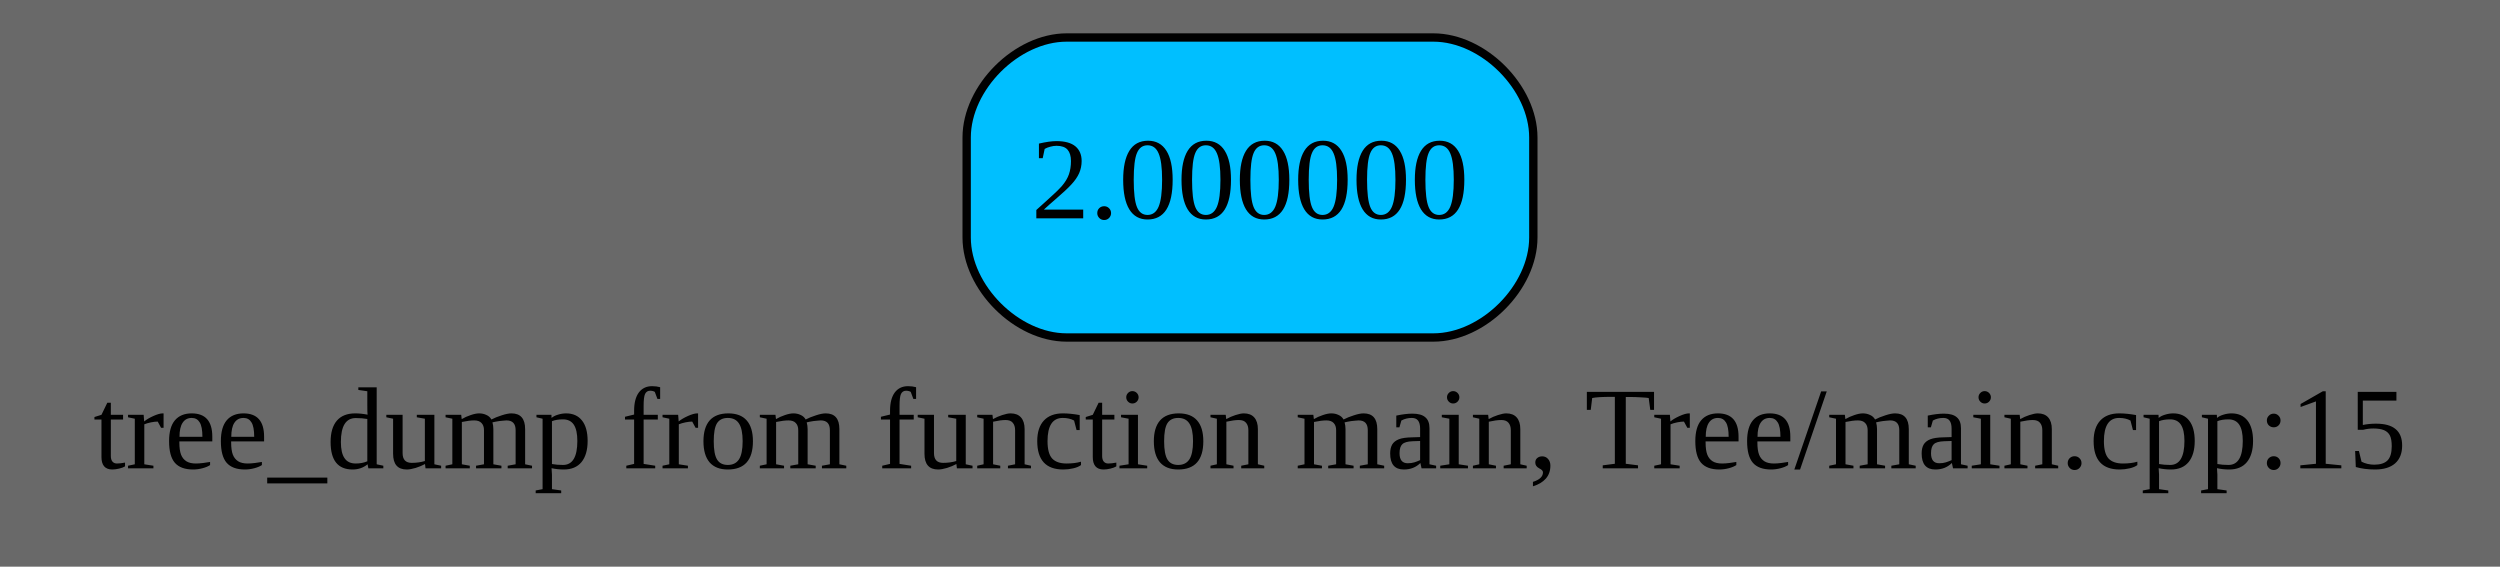
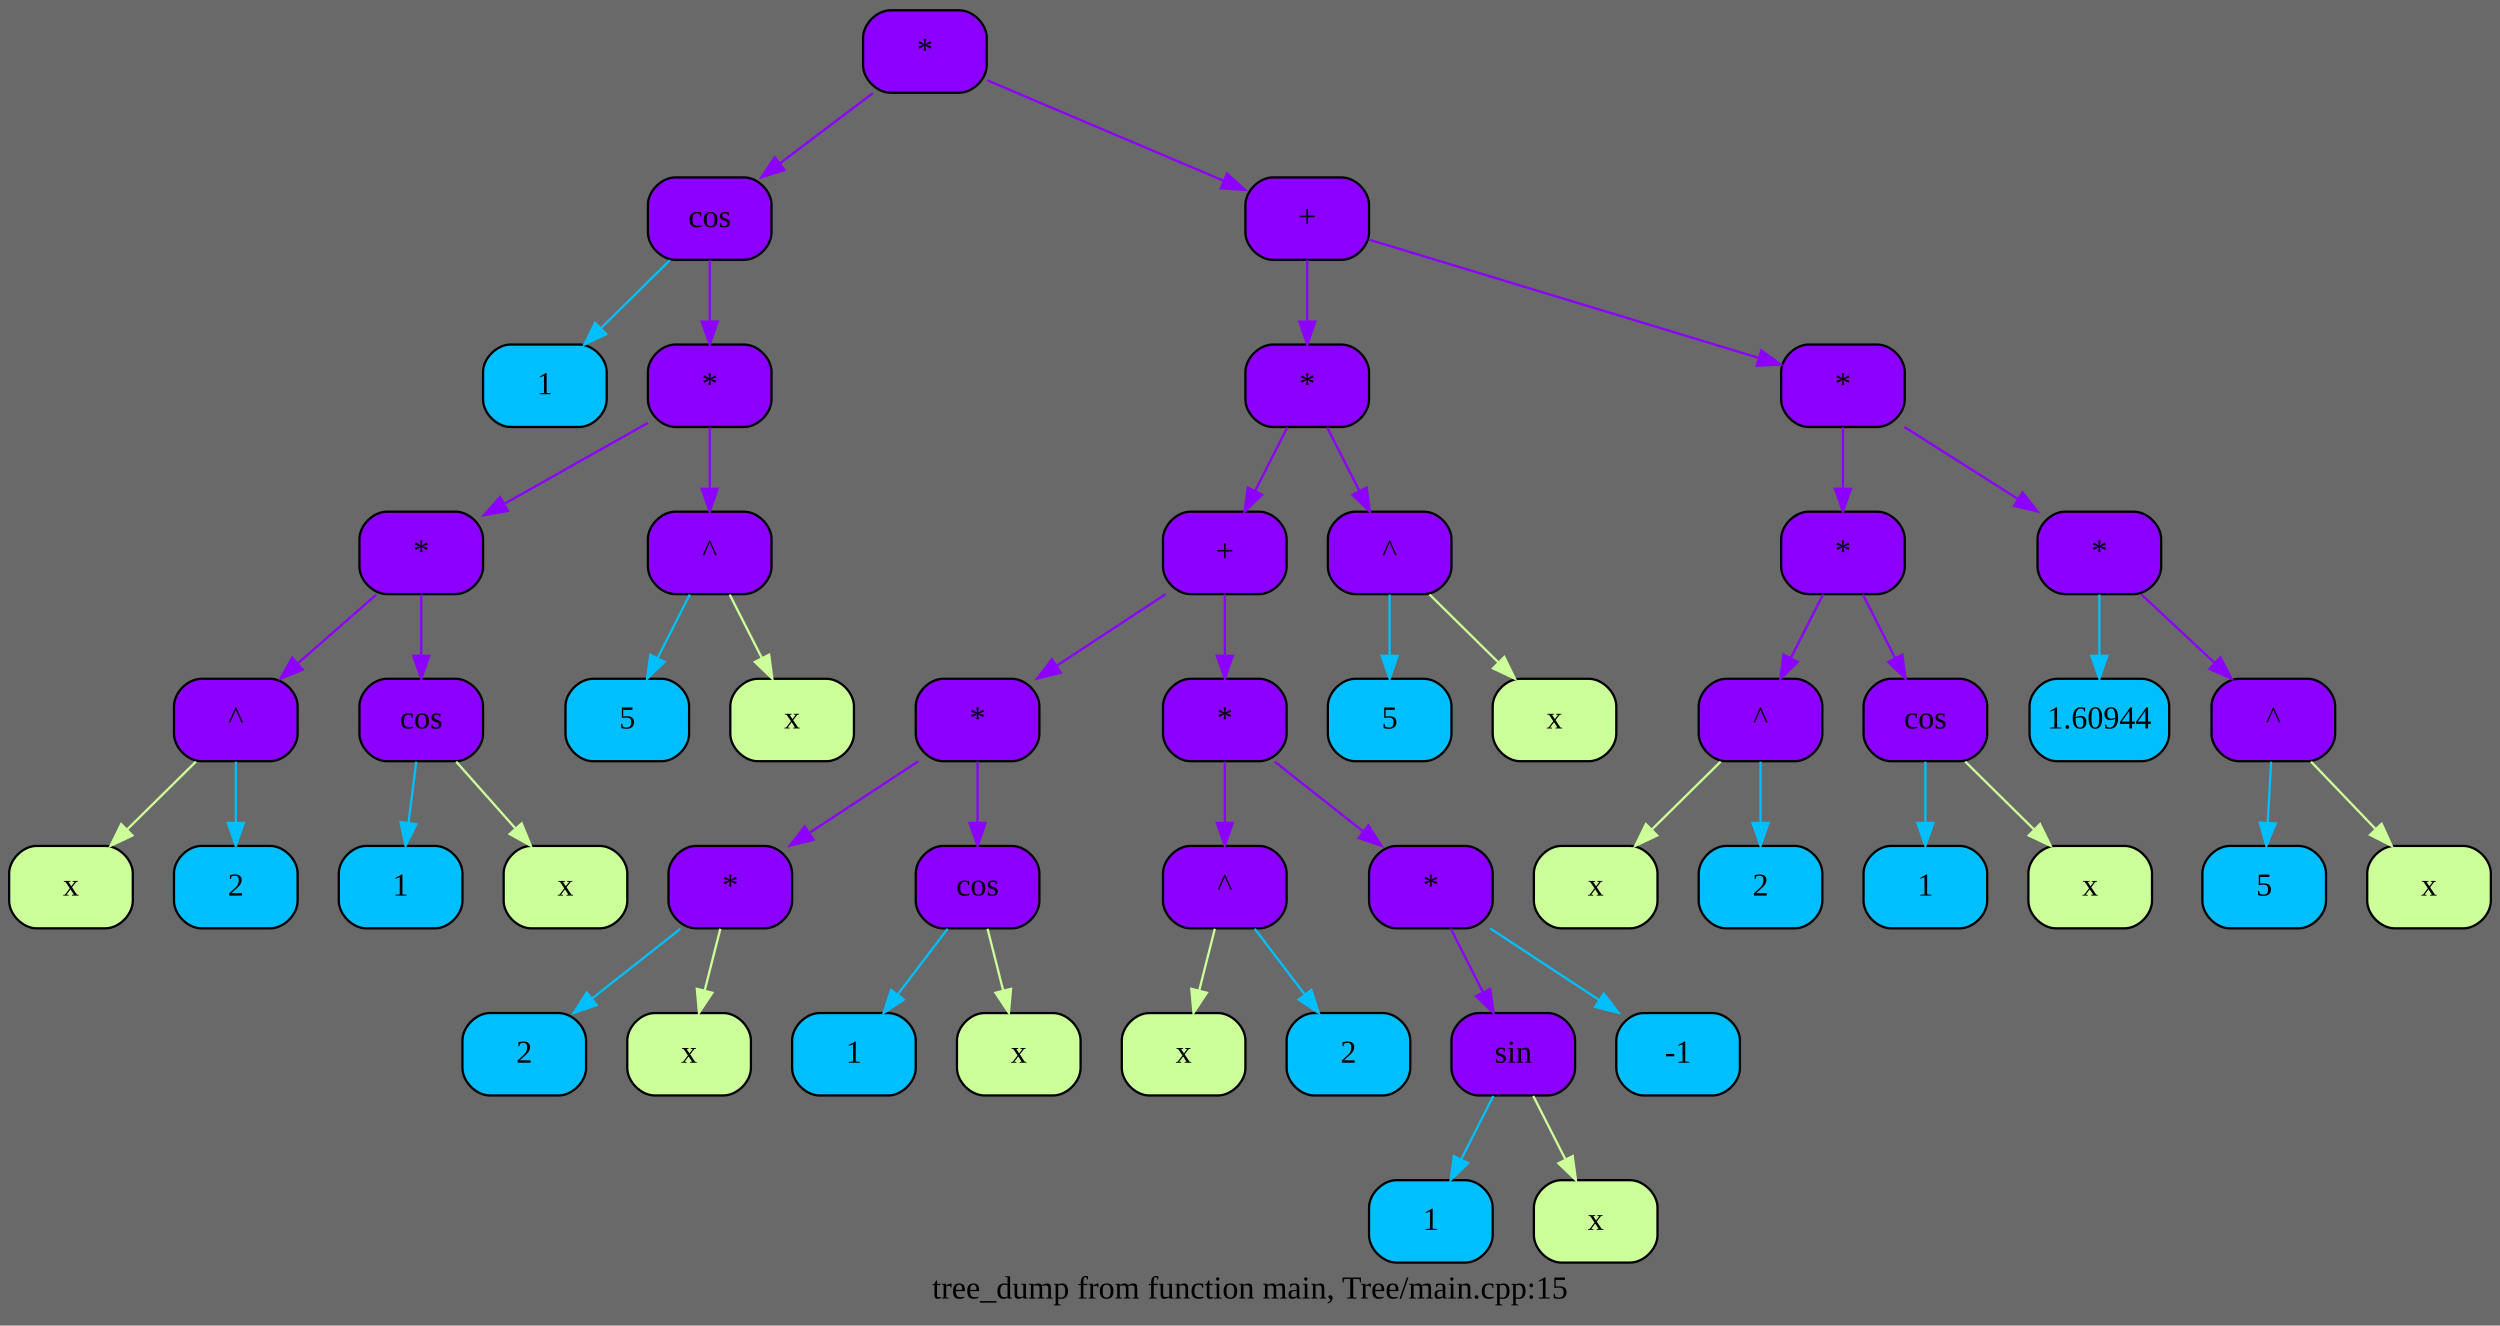
- <svg xmlns="http://www.w3.org/2000/svg" width="300pt" height="68pt" viewBox="0.00 0.00 300.00 68.00">
-   <g id="graph0" class="graph" transform="scale(1 1) rotate(0) translate(4 64)">
-     <polygon fill="#696969" stroke="none" points="-4,4 -4,-64 296,-64 296,4 -4,4" />
-     <text text-anchor="middle" x="146" y="-7.8" font-family="Times New Roman,serif" font-size="14.00">tree_dump from function main, Tree/main.cpp:15</text>
+ <svg xmlns="http://www.w3.org/2000/svg" width="1092pt" height="579pt" viewBox="0.00 0.00 1092.00 579.00">
+   <g id="graph0" class="graph" transform="scale(1 1) rotate(0) translate(4 575)">
+     <polygon fill="#696969" stroke="none" points="-4,4 -4,-575 1088,-575 1088,4 -4,4" />
+     <text text-anchor="middle" x="542" y="-7.8" font-family="Times New Roman,serif" font-size="14.00">tree_dump from function main, Tree/main.cpp:15</text>
    <g id="node1" class="node">
-       <path fill="#00bfff" stroke="black" d="M124,-23.5C124,-23.5 168,-23.5 168,-23.5 174,-23.5 180,-29.5 180,-35.5 180,-35.5 180,-47.5 180,-47.5 180,-53.5 174,-59.5 168,-59.5 168,-59.5 124,-59.5 124,-59.5 118,-59.5 112,-53.5 112,-47.5 112,-47.5 112,-35.5 112,-35.5 112,-29.5 118,-23.5 124,-23.5" />
-       <text text-anchor="middle" x="146" y="-37.8" font-family="Times New Roman,serif" font-size="14.00">2.000000</text>
+       <path fill="#8b00ff" stroke="black" d="M385,-534.5C385,-534.5 415,-534.5 415,-534.5 421,-534.5 427,-540.5 427,-546.5 427,-546.5 427,-558.5 427,-558.5 427,-564.5 421,-570.5 415,-570.5 415,-570.5 385,-570.5 385,-570.5 379,-570.5 373,-564.5 373,-558.5 373,-558.5 373,-546.5 373,-546.5 373,-540.5 379,-534.5 385,-534.5" />
+       <text text-anchor="middle" x="400" y="-548.8" font-family="Times New Roman,serif" font-size="14.00">*</text>
+     </g>
+     <g id="node2" class="node">
+       <path fill="#8b00ff" stroke="black" d="M291,-461.5C291,-461.5 321,-461.5 321,-461.5 327,-461.5 333,-467.5 333,-473.5 333,-473.5 333,-485.5 333,-485.5 333,-491.5 327,-497.5 321,-497.5 321,-497.5 291,-497.5 291,-497.5 285,-497.5 279,-491.5 279,-485.5 279,-485.5 279,-473.5 279,-473.5 279,-467.5 285,-461.5 291,-461.5" />
+       <text text-anchor="middle" x="306" y="-475.8" font-family="Times New Roman,serif" font-size="14.00">cos</text>
+     </g>
+     <g id="edge1" class="edge">
+       <path fill="none" stroke="#8b00ff" d="M377.25,-534.31C365.12,-525.16 350.03,-513.76 336.87,-503.82" />
+       <polygon fill="#8b00ff" stroke="#8b00ff" points="338.63,-500.76 328.55,-497.53 334.42,-506.35 338.63,-500.76" />
+     </g>
+     <g id="node15" class="node">
+       <path fill="#8b00ff" stroke="black" d="M552,-461.5C552,-461.5 582,-461.5 582,-461.5 588,-461.5 594,-467.5 594,-473.5 594,-473.5 594,-485.5 594,-485.5 594,-491.5 588,-497.5 582,-497.5 582,-497.5 552,-497.5 552,-497.5 546,-497.5 540,-491.5 540,-485.5 540,-485.5 540,-473.5 540,-473.5 540,-467.5 546,-461.5 552,-461.5" />
+       <text text-anchor="middle" x="567" y="-475.8" font-family="Times New Roman,serif" font-size="14.00">+</text>
+     </g>
+     <g id="edge14" class="edge">
+       <path fill="none" stroke="#8b00ff" d="M427.2,-539.93C455.35,-527.97 499.46,-509.21 530.59,-495.98" />
+       <polygon fill="#8b00ff" stroke="#8b00ff" points="531.98,-499.19 539.81,-492.06 529.24,-492.75 531.98,-499.19" />
+     </g>
+     <g id="node3" class="node">
+       <path fill="#00bfff" stroke="black" d="M219,-388.5C219,-388.5 249,-388.5 249,-388.5 255,-388.5 261,-394.5 261,-400.5 261,-400.5 261,-412.5 261,-412.5 261,-418.5 255,-424.5 249,-424.5 249,-424.5 219,-424.5 219,-424.5 213,-424.5 207,-418.5 207,-412.5 207,-412.5 207,-400.5 207,-400.5 207,-394.5 213,-388.5 219,-388.5" />
+       <text text-anchor="middle" x="234" y="-402.8" font-family="Times New Roman,serif" font-size="14.00">1</text>
+     </g>
+     <g id="edge2" class="edge">
+       <path fill="none" stroke="#00bfff" d="M288.57,-461.31C279.55,-452.42 268.39,-441.41 258.51,-431.67" />
+       <polygon fill="#00bfff" stroke="#00bfff" points="260.85,-429.06 251.27,-424.53 255.93,-434.04 260.85,-429.06" />
+     </g>
+     <g id="node4" class="node">
+       <path fill="#8b00ff" stroke="black" d="M291,-388.5C291,-388.5 321,-388.5 321,-388.5 327,-388.5 333,-394.5 333,-400.5 333,-400.5 333,-412.5 333,-412.5 333,-418.5 327,-424.5 321,-424.5 321,-424.5 291,-424.5 291,-424.5 285,-424.5 279,-418.5 279,-412.5 279,-412.5 279,-400.5 279,-400.5 279,-394.5 285,-388.5 291,-388.5" />
+       <text text-anchor="middle" x="306" y="-402.8" font-family="Times New Roman,serif" font-size="14.00">*</text>
+     </g>
+     <g id="edge3" class="edge">
+       <path fill="none" stroke="#8b00ff" d="M306,-461.31C306,-453.29 306,-443.55 306,-434.57" />
+       <polygon fill="#8b00ff" stroke="#8b00ff" points="309.5,-434.53 306,-424.53 302.5,-434.53 309.5,-434.53" />
+     </g>
+     <g id="node5" class="node">
+       <path fill="#8b00ff" stroke="black" d="M165,-315.5C165,-315.5 195,-315.5 195,-315.5 201,-315.5 207,-321.5 207,-327.5 207,-327.5 207,-339.5 207,-339.5 207,-345.5 201,-351.5 195,-351.5 195,-351.5 165,-351.5 165,-351.5 159,-351.5 153,-345.5 153,-339.5 153,-339.5 153,-327.5 153,-327.5 153,-321.5 159,-315.5 165,-315.5" />
+       <text text-anchor="middle" x="180" y="-329.8" font-family="Times New Roman,serif" font-size="14.00">*</text>
+     </g>
+     <g id="edge4" class="edge">
+       <path fill="none" stroke="#8b00ff" d="M278.97,-390.27C260.66,-379.95 236.25,-366.2 216.26,-354.93" />
+       <polygon fill="#8b00ff" stroke="#8b00ff" points="217.85,-351.81 207.42,-349.95 214.41,-357.91 217.85,-351.81" />
+     </g>
+     <g id="node12" class="node">
+       <path fill="#8b00ff" stroke="black" d="M291,-315.5C291,-315.5 321,-315.5 321,-315.5 327,-315.5 333,-321.5 333,-327.5 333,-327.5 333,-339.5 333,-339.5 333,-345.5 327,-351.5 321,-351.5 321,-351.5 291,-351.5 291,-351.5 285,-351.5 279,-345.5 279,-339.5 279,-339.5 279,-327.5 279,-327.5 279,-321.5 285,-315.5 291,-315.5" />
+       <text text-anchor="middle" x="306" y="-329.8" font-family="Times New Roman,serif" font-size="14.00">^</text>
+     </g>
+     <g id="edge11" class="edge">
+       <path fill="none" stroke="#8b00ff" d="M306,-388.31C306,-380.29 306,-370.55 306,-361.57" />
+       <polygon fill="#8b00ff" stroke="#8b00ff" points="309.5,-361.53 306,-351.53 302.5,-361.53 309.5,-361.53" />
+     </g>
+     <g id="node6" class="node">
+       <path fill="#8b00ff" stroke="black" d="M84,-242.5C84,-242.5 114,-242.5 114,-242.5 120,-242.5 126,-248.5 126,-254.5 126,-254.5 126,-266.5 126,-266.5 126,-272.5 120,-278.5 114,-278.5 114,-278.5 84,-278.5 84,-278.5 78,-278.5 72,-272.5 72,-266.5 72,-266.5 72,-254.5 72,-254.5 72,-248.5 78,-242.5 84,-242.5" />
+       <text text-anchor="middle" x="99" y="-256.8" font-family="Times New Roman,serif" font-size="14.00">^</text>
+     </g>
+     <g id="edge5" class="edge">
+       <path fill="none" stroke="#8b00ff" d="M160.39,-315.31C150.14,-306.33 137.44,-295.19 126.25,-285.39" />
+       <polygon fill="#8b00ff" stroke="#8b00ff" points="128.25,-282.49 118.43,-278.53 123.64,-287.75 128.25,-282.49" />
+     </g>
+     <g id="node9" class="node">
+       <path fill="#8b00ff" stroke="black" d="M165,-242.5C165,-242.5 195,-242.5 195,-242.5 201,-242.5 207,-248.5 207,-254.5 207,-254.5 207,-266.5 207,-266.5 207,-272.5 201,-278.5 195,-278.5 195,-278.5 165,-278.5 165,-278.5 159,-278.5 153,-272.5 153,-266.5 153,-266.5 153,-254.5 153,-254.5 153,-248.5 159,-242.5 165,-242.5" />
+       <text text-anchor="middle" x="180" y="-256.8" font-family="Times New Roman,serif" font-size="14.00">cos</text>
+     </g>
+     <g id="edge8" class="edge">
+       <path fill="none" stroke="#8b00ff" d="M180,-315.31C180,-307.29 180,-297.55 180,-288.57" />
+       <polygon fill="#8b00ff" stroke="#8b00ff" points="183.5,-288.53 180,-278.53 176.5,-288.53 183.5,-288.53" />
+     </g>
+     <g id="node7" class="node">
+       <path fill="#ccff99" stroke="black" d="M12,-169.5C12,-169.5 42,-169.5 42,-169.5 48,-169.5 54,-175.5 54,-181.5 54,-181.5 54,-193.5 54,-193.5 54,-199.5 48,-205.5 42,-205.5 42,-205.5 12,-205.5 12,-205.5 6,-205.5 0,-199.5 0,-193.5 0,-193.5 0,-181.5 0,-181.5 0,-175.5 6,-169.5 12,-169.5" />
+       <text text-anchor="middle" x="27" y="-183.8" font-family="Times New Roman,serif" font-size="14.00">x</text>
+     </g>
+     <g id="edge6" class="edge">
+       <path fill="none" stroke="#ccff99" d="M81.57,-242.31C72.55,-233.42 61.39,-222.41 51.51,-212.67" />
+       <polygon fill="#ccff99" stroke="#ccff99" points="53.85,-210.06 44.27,-205.53 48.93,-215.04 53.85,-210.06" />
+     </g>
+     <g id="node8" class="node">
+       <path fill="#00bfff" stroke="black" d="M84,-169.5C84,-169.5 114,-169.5 114,-169.5 120,-169.5 126,-175.5 126,-181.5 126,-181.5 126,-193.5 126,-193.5 126,-199.5 120,-205.5 114,-205.5 114,-205.5 84,-205.5 84,-205.5 78,-205.5 72,-199.5 72,-193.5 72,-193.5 72,-181.5 72,-181.5 72,-175.5 78,-169.5 84,-169.5" />
+       <text text-anchor="middle" x="99" y="-183.8" font-family="Times New Roman,serif" font-size="14.00">2</text>
+     </g>
+     <g id="edge7" class="edge">
+       <path fill="none" stroke="#00bfff" d="M99,-242.31C99,-234.29 99,-224.55 99,-215.57" />
+       <polygon fill="#00bfff" stroke="#00bfff" points="102.5,-215.53 99,-205.53 95.5,-215.53 102.5,-215.53" />
+     </g>
+     <g id="node10" class="node">
+       <path fill="#00bfff" stroke="black" d="M156,-169.5C156,-169.5 186,-169.5 186,-169.5 192,-169.5 198,-175.5 198,-181.5 198,-181.5 198,-193.5 198,-193.5 198,-199.5 192,-205.5 186,-205.5 186,-205.5 156,-205.5 156,-205.5 150,-205.5 144,-199.5 144,-193.5 144,-193.5 144,-181.5 144,-181.5 144,-175.5 150,-169.5 156,-169.5" />
+       <text text-anchor="middle" x="171" y="-183.8" font-family="Times New Roman,serif" font-size="14.00">1</text>
+     </g>
+     <g id="edge9" class="edge">
+       <path fill="none" stroke="#00bfff" d="M177.82,-242.31C176.8,-234.29 175.57,-224.55 174.43,-215.57" />
+       <polygon fill="#00bfff" stroke="#00bfff" points="177.89,-215.01 173.16,-205.53 170.94,-215.89 177.89,-215.01" />
+     </g>
+     <g id="node11" class="node">
+       <path fill="#ccff99" stroke="black" d="M228,-169.5C228,-169.5 258,-169.5 258,-169.5 264,-169.5 270,-175.5 270,-181.5 270,-181.5 270,-193.5 270,-193.5 270,-199.5 264,-205.5 258,-205.5 258,-205.5 228,-205.5 228,-205.5 222,-205.5 216,-199.5 216,-193.5 216,-193.5 216,-181.5 216,-181.5 216,-175.5 222,-169.5 228,-169.5" />
+       <text text-anchor="middle" x="243" y="-183.8" font-family="Times New Roman,serif" font-size="14.00">x</text>
+     </g>
+     <g id="edge10" class="edge">
+       <path fill="none" stroke="#ccff99" d="M195.25,-242.31C202.99,-233.59 212.53,-222.84 221.04,-213.25" />
+       <polygon fill="#ccff99" stroke="#ccff99" points="223.87,-215.33 227.89,-205.53 218.63,-210.69 223.87,-215.33" />
+     </g>
+     <g id="node13" class="node">
+       <path fill="#00bfff" stroke="black" d="M255,-242.5C255,-242.5 285,-242.5 285,-242.5 291,-242.5 297,-248.5 297,-254.5 297,-254.5 297,-266.5 297,-266.5 297,-272.5 291,-278.5 285,-278.5 285,-278.5 255,-278.5 255,-278.5 249,-278.5 243,-272.5 243,-266.5 243,-266.5 243,-254.5 243,-254.5 243,-248.5 249,-242.5 255,-242.5" />
+       <text text-anchor="middle" x="270" y="-256.8" font-family="Times New Roman,serif" font-size="14.00">5</text>
+     </g>
+     <g id="edge12" class="edge">
+       <path fill="none" stroke="#00bfff" d="M297.29,-315.31C293.08,-307.03 287.95,-296.91 283.28,-287.69" />
+       <polygon fill="#00bfff" stroke="#00bfff" points="286.28,-285.87 278.63,-278.53 280.04,-289.03 286.28,-285.87" />
+     </g>
+     <g id="node14" class="node">
+       <path fill="#ccff99" stroke="black" d="M327,-242.5C327,-242.5 357,-242.5 357,-242.5 363,-242.5 369,-248.5 369,-254.5 369,-254.5 369,-266.5 369,-266.5 369,-272.5 363,-278.5 357,-278.5 357,-278.5 327,-278.5 327,-278.5 321,-278.5 315,-272.5 315,-266.5 315,-266.5 315,-254.5 315,-254.5 315,-248.5 321,-242.5 327,-242.5" />
+       <text text-anchor="middle" x="342" y="-256.8" font-family="Times New Roman,serif" font-size="14.00">x</text>
+     </g>
+     <g id="edge13" class="edge">
+       <path fill="none" stroke="#ccff99" d="M314.71,-315.31C318.92,-307.03 324.05,-296.91 328.72,-287.69" />
+       <polygon fill="#ccff99" stroke="#ccff99" points="331.96,-289.03 333.37,-278.53 325.72,-285.87 331.96,-289.03" />
+     </g>
+     <g id="node16" class="node">
+       <path fill="#8b00ff" stroke="black" d="M552,-388.5C552,-388.5 582,-388.5 582,-388.5 588,-388.5 594,-394.5 594,-400.5 594,-400.5 594,-412.5 594,-412.5 594,-418.5 588,-424.5 582,-424.5 582,-424.5 552,-424.5 552,-424.5 546,-424.5 540,-418.5 540,-412.5 540,-412.5 540,-400.5 540,-400.5 540,-394.5 546,-388.5 552,-388.5" />
+       <text text-anchor="middle" x="567" y="-402.8" font-family="Times New Roman,serif" font-size="14.00">*</text>
+     </g>
+     <g id="edge15" class="edge">
+       <path fill="none" stroke="#8b00ff" d="M567,-461.31C567,-453.29 567,-443.55 567,-434.57" />
+       <polygon fill="#8b00ff" stroke="#8b00ff" points="570.5,-434.53 567,-424.53 563.5,-434.53 570.5,-434.53" />
+     </g>
+     <g id="node37" class="node">
+       <path fill="#8b00ff" stroke="black" d="M786,-388.5C786,-388.5 816,-388.5 816,-388.5 822,-388.5 828,-394.5 828,-400.5 828,-400.5 828,-412.5 828,-412.5 828,-418.5 822,-424.5 816,-424.5 816,-424.5 786,-424.5 786,-424.5 780,-424.5 774,-418.5 774,-412.5 774,-412.5 774,-400.5 774,-400.5 774,-394.5 780,-388.5 786,-388.5" />
+       <text text-anchor="middle" x="801" y="-402.8" font-family="Times New Roman,serif" font-size="14.00">*</text>
+     </g>
+     <g id="edge36" class="edge">
+       <path fill="none" stroke="#8b00ff" d="M594.3,-470.22C636.31,-457.47 716.87,-433.03 764.05,-418.71" />
+       <polygon fill="#8b00ff" stroke="#8b00ff" points="765.32,-421.98 773.87,-415.73 763.29,-415.29 765.32,-421.98" />
+     </g>
+     <g id="node17" class="node">
+       <path fill="#8b00ff" stroke="black" d="M516,-315.5C516,-315.5 546,-315.5 546,-315.5 552,-315.5 558,-321.5 558,-327.5 558,-327.5 558,-339.5 558,-339.5 558,-345.5 552,-351.5 546,-351.5 546,-351.5 516,-351.5 516,-351.5 510,-351.5 504,-345.5 504,-339.5 504,-339.5 504,-327.5 504,-327.5 504,-321.5 510,-315.5 516,-315.5" />
+       <text text-anchor="middle" x="531" y="-329.8" font-family="Times New Roman,serif" font-size="14.00">+</text>
+     </g>
+     <g id="edge16" class="edge">
+       <path fill="none" stroke="#8b00ff" d="M558.29,-388.31C554.08,-380.03 548.95,-369.91 544.28,-360.69" />
+       <polygon fill="#8b00ff" stroke="#8b00ff" points="547.28,-358.87 539.63,-351.53 541.04,-362.03 547.28,-358.87" />
+     </g>
+     <g id="node34" class="node">
+       <path fill="#8b00ff" stroke="black" d="M588,-315.5C588,-315.5 618,-315.5 618,-315.5 624,-315.5 630,-321.5 630,-327.5 630,-327.5 630,-339.5 630,-339.5 630,-345.5 624,-351.5 618,-351.5 618,-351.5 588,-351.5 588,-351.5 582,-351.5 576,-345.5 576,-339.5 576,-339.5 576,-327.5 576,-327.5 576,-321.5 582,-315.5 588,-315.5" />
+       <text text-anchor="middle" x="603" y="-329.8" font-family="Times New Roman,serif" font-size="14.00">^</text>
+     </g>
+     <g id="edge33" class="edge">
+       <path fill="none" stroke="#8b00ff" d="M575.71,-388.31C579.92,-380.03 585.05,-369.91 589.72,-360.69" />
+       <polygon fill="#8b00ff" stroke="#8b00ff" points="592.96,-362.03 594.37,-351.53 586.72,-358.87 592.96,-362.03" />
+     </g>
+     <g id="node18" class="node">
+       <path fill="#8b00ff" stroke="black" d="M408,-242.5C408,-242.5 438,-242.5 438,-242.5 444,-242.5 450,-248.5 450,-254.5 450,-254.5 450,-266.5 450,-266.5 450,-272.5 444,-278.5 438,-278.5 438,-278.5 408,-278.5 408,-278.5 402,-278.5 396,-272.5 396,-266.5 396,-266.5 396,-254.5 396,-254.5 396,-248.5 402,-242.5 408,-242.5" />
+       <text text-anchor="middle" x="423" y="-256.8" font-family="Times New Roman,serif" font-size="14.00">*</text>
+     </g>
+     <g id="edge17" class="edge">
+       <path fill="none" stroke="#8b00ff" d="M505.13,-315.49C490.94,-306.17 473.16,-294.47 457.77,-284.36" />
+       <polygon fill="#8b00ff" stroke="#8b00ff" points="459.31,-281.18 449.03,-278.61 455.47,-287.03 459.31,-281.18" />
+     </g>
+     <g id="node25" class="node">
+       <path fill="#8b00ff" stroke="black" d="M516,-242.5C516,-242.5 546,-242.5 546,-242.5 552,-242.5 558,-248.5 558,-254.5 558,-254.5 558,-266.5 558,-266.5 558,-272.5 552,-278.5 546,-278.5 546,-278.5 516,-278.5 516,-278.5 510,-278.5 504,-272.5 504,-266.5 504,-266.5 504,-254.5 504,-254.5 504,-248.5 510,-242.5 516,-242.5" />
+       <text text-anchor="middle" x="531" y="-256.8" font-family="Times New Roman,serif" font-size="14.00">*</text>
+     </g>
+     <g id="edge24" class="edge">
+       <path fill="none" stroke="#8b00ff" d="M531,-315.31C531,-307.29 531,-297.55 531,-288.57" />
+       <polygon fill="#8b00ff" stroke="#8b00ff" points="534.5,-288.53 531,-278.53 527.5,-288.53 534.5,-288.53" />
+     </g>
+     <g id="node19" class="node">
+       <path fill="#8b00ff" stroke="black" d="M300,-169.5C300,-169.5 330,-169.5 330,-169.5 336,-169.5 342,-175.5 342,-181.5 342,-181.5 342,-193.5 342,-193.5 342,-199.5 336,-205.5 330,-205.5 330,-205.5 300,-205.5 300,-205.5 294,-205.5 288,-199.5 288,-193.5 288,-193.5 288,-181.5 288,-181.5 288,-175.5 294,-169.5 300,-169.5" />
+       <text text-anchor="middle" x="315" y="-183.8" font-family="Times New Roman,serif" font-size="14.00">*</text>
+     </g>
+     <g id="edge18" class="edge">
+       <path fill="none" stroke="#8b00ff" d="M397.13,-242.49C382.94,-233.17 365.16,-221.47 349.77,-211.36" />
+       <polygon fill="#8b00ff" stroke="#8b00ff" points="351.31,-208.18 341.03,-205.61 347.47,-214.03 351.31,-208.18" />
+     </g>
+     <g id="node22" class="node">
+       <path fill="#8b00ff" stroke="black" d="M408,-169.5C408,-169.5 438,-169.5 438,-169.5 444,-169.5 450,-175.5 450,-181.5 450,-181.5 450,-193.5 450,-193.5 450,-199.5 444,-205.5 438,-205.5 438,-205.5 408,-205.5 408,-205.5 402,-205.5 396,-199.5 396,-193.5 396,-193.5 396,-181.5 396,-181.5 396,-175.5 402,-169.5 408,-169.5" />
+       <text text-anchor="middle" x="423" y="-183.8" font-family="Times New Roman,serif" font-size="14.00">cos</text>
+     </g>
+     <g id="edge21" class="edge">
+       <path fill="none" stroke="#8b00ff" d="M423,-242.31C423,-234.29 423,-224.55 423,-215.57" />
+       <polygon fill="#8b00ff" stroke="#8b00ff" points="426.5,-215.53 423,-205.53 419.5,-215.53 426.5,-215.53" />
+     </g>
+     <g id="node20" class="node">
+       <path fill="#00bfff" stroke="black" d="M210,-96.5C210,-96.5 240,-96.5 240,-96.5 246,-96.5 252,-102.5 252,-108.5 252,-108.5 252,-120.5 252,-120.5 252,-126.5 246,-132.5 240,-132.5 240,-132.5 210,-132.5 210,-132.5 204,-132.5 198,-126.5 198,-120.5 198,-120.5 198,-108.5 198,-108.5 198,-102.5 204,-96.5 210,-96.5" />
+       <text text-anchor="middle" x="225" y="-110.8" font-family="Times New Roman,serif" font-size="14.00">2</text>
+     </g>
+     <g id="edge19" class="edge">
+       <path fill="none" stroke="#00bfff" d="M293.21,-169.31C281.61,-160.16 267.16,-148.76 254.56,-138.82" />
+       <polygon fill="#00bfff" stroke="#00bfff" points="256.6,-135.97 246.59,-132.53 252.27,-141.47 256.6,-135.97" />
+     </g>
+     <g id="node21" class="node">
+       <path fill="#ccff99" stroke="black" d="M282,-96.5C282,-96.5 312,-96.5 312,-96.5 318,-96.5 324,-102.5 324,-108.5 324,-108.5 324,-120.5 324,-120.5 324,-126.5 318,-132.5 312,-132.5 312,-132.5 282,-132.5 282,-132.5 276,-132.5 270,-126.5 270,-120.5 270,-120.5 270,-108.5 270,-108.5 270,-102.5 276,-96.5 282,-96.5" />
+       <text text-anchor="middle" x="297" y="-110.8" font-family="Times New Roman,serif" font-size="14.00">x</text>
+     </g>
+     <g id="edge20" class="edge">
+       <path fill="none" stroke="#ccff99" d="M310.64,-169.31C308.59,-161.2 306.09,-151.34 303.79,-142.28" />
+       <polygon fill="#ccff99" stroke="#ccff99" points="307.17,-141.36 301.32,-132.53 300.38,-143.08 307.17,-141.36" />
+     </g>
+     <g id="node23" class="node">
+       <path fill="#00bfff" stroke="black" d="M354,-96.5C354,-96.5 384,-96.5 384,-96.5 390,-96.5 396,-102.5 396,-108.5 396,-108.5 396,-120.5 396,-120.5 396,-126.5 390,-132.5 384,-132.5 384,-132.5 354,-132.5 354,-132.5 348,-132.5 342,-126.5 342,-120.5 342,-120.5 342,-108.5 342,-108.5 342,-102.5 348,-96.5 354,-96.5" />
+       <text text-anchor="middle" x="369" y="-110.8" font-family="Times New Roman,serif" font-size="14.00">1</text>
+     </g>
+     <g id="edge22" class="edge">
+       <path fill="none" stroke="#00bfff" d="M409.93,-169.31C403.36,-160.68 395.28,-150.06 388.04,-140.53" />
+       <polygon fill="#00bfff" stroke="#00bfff" points="390.79,-138.37 381.95,-132.53 385.22,-142.61 390.79,-138.37" />
+     </g>
+     <g id="node24" class="node">
+       <path fill="#ccff99" stroke="black" d="M426,-96.5C426,-96.5 456,-96.5 456,-96.5 462,-96.5 468,-102.5 468,-108.5 468,-108.5 468,-120.5 468,-120.5 468,-126.5 462,-132.5 456,-132.5 456,-132.5 426,-132.5 426,-132.5 420,-132.5 414,-126.5 414,-120.5 414,-120.5 414,-108.5 414,-108.5 414,-102.5 420,-96.5 426,-96.5" />
+       <text text-anchor="middle" x="441" y="-110.8" font-family="Times New Roman,serif" font-size="14.00">x</text>
+     </g>
+     <g id="edge23" class="edge">
+       <path fill="none" stroke="#ccff99" d="M427.36,-169.31C429.41,-161.2 431.91,-151.34 434.21,-142.28" />
+       <polygon fill="#ccff99" stroke="#ccff99" points="437.62,-143.08 436.68,-132.53 430.83,-141.36 437.62,-143.08" />
+     </g>
+     <g id="node26" class="node">
+       <path fill="#8b00ff" stroke="black" d="M516,-169.5C516,-169.5 546,-169.5 546,-169.5 552,-169.5 558,-175.5 558,-181.5 558,-181.5 558,-193.5 558,-193.5 558,-199.5 552,-205.5 546,-205.5 546,-205.5 516,-205.5 516,-205.5 510,-205.5 504,-199.5 504,-193.5 504,-193.5 504,-181.5 504,-181.5 504,-175.5 510,-169.5 516,-169.5" />
+       <text text-anchor="middle" x="531" y="-183.8" font-family="Times New Roman,serif" font-size="14.00">^</text>
+     </g>
+     <g id="edge25" class="edge">
+       <path fill="none" stroke="#8b00ff" d="M531,-242.31C531,-234.29 531,-224.55 531,-215.57" />
+       <polygon fill="#8b00ff" stroke="#8b00ff" points="534.5,-215.53 531,-205.53 527.5,-215.53 534.5,-215.53" />
+     </g>
+     <g id="node29" class="node">
+       <path fill="#8b00ff" stroke="black" d="M606,-169.5C606,-169.5 636,-169.5 636,-169.5 642,-169.5 648,-175.5 648,-181.5 648,-181.5 648,-193.5 648,-193.5 648,-199.5 642,-205.5 636,-205.5 636,-205.5 606,-205.5 606,-205.5 600,-205.5 594,-199.5 594,-193.5 594,-193.5 594,-181.5 594,-181.5 594,-175.5 600,-169.5 606,-169.5" />
+       <text text-anchor="middle" x="621" y="-183.8" font-family="Times New Roman,serif" font-size="14.00">*</text>
+     </g>
+     <g id="edge28" class="edge">
+       <path fill="none" stroke="#8b00ff" d="M552.79,-242.31C564.39,-233.16 578.84,-221.76 591.44,-211.82" />
+       <polygon fill="#8b00ff" stroke="#8b00ff" points="593.73,-214.47 599.41,-205.53 589.4,-208.97 593.73,-214.47" />
+     </g>
+     <g id="node27" class="node">
+       <path fill="#ccff99" stroke="black" d="M498,-96.5C498,-96.5 528,-96.5 528,-96.5 534,-96.5 540,-102.5 540,-108.5 540,-108.5 540,-120.5 540,-120.5 540,-126.5 534,-132.5 528,-132.5 528,-132.5 498,-132.5 498,-132.5 492,-132.5 486,-126.5 486,-120.5 486,-120.5 486,-108.5 486,-108.5 486,-102.5 492,-96.5 498,-96.5" />
+       <text text-anchor="middle" x="513" y="-110.8" font-family="Times New Roman,serif" font-size="14.00">x</text>
+     </g>
+     <g id="edge26" class="edge">
+       <path fill="none" stroke="#ccff99" d="M526.64,-169.31C524.59,-161.2 522.09,-151.34 519.79,-142.28" />
+       <polygon fill="#ccff99" stroke="#ccff99" points="523.17,-141.36 517.32,-132.53 516.38,-143.08 523.17,-141.36" />
+     </g>
+     <g id="node28" class="node">
+       <path fill="#00bfff" stroke="black" d="M570,-96.5C570,-96.5 600,-96.5 600,-96.5 606,-96.5 612,-102.5 612,-108.5 612,-108.5 612,-120.5 612,-120.5 612,-126.5 606,-132.5 600,-132.5 600,-132.5 570,-132.5 570,-132.5 564,-132.5 558,-126.5 558,-120.5 558,-120.5 558,-108.5 558,-108.5 558,-102.5 564,-96.5 570,-96.5" />
+       <text text-anchor="middle" x="585" y="-110.8" font-family="Times New Roman,serif" font-size="14.00">2</text>
+     </g>
+     <g id="edge27" class="edge">
+       <path fill="none" stroke="#00bfff" d="M544.07,-169.31C550.64,-160.68 558.72,-150.06 565.96,-140.53" />
+       <polygon fill="#00bfff" stroke="#00bfff" points="568.78,-142.61 572.05,-132.53 563.21,-138.37 568.78,-142.61" />
+     </g>
+     <g id="node30" class="node">
+       <path fill="#8b00ff" stroke="black" d="M642,-96.5C642,-96.5 672,-96.5 672,-96.5 678,-96.5 684,-102.5 684,-108.5 684,-108.5 684,-120.5 684,-120.5 684,-126.5 678,-132.5 672,-132.5 672,-132.5 642,-132.5 642,-132.5 636,-132.5 630,-126.5 630,-120.5 630,-120.5 630,-108.5 630,-108.5 630,-102.5 636,-96.5 642,-96.5" />
+       <text text-anchor="middle" x="657" y="-110.8" font-family="Times New Roman,serif" font-size="14.00">sin</text>
+     </g>
+     <g id="edge29" class="edge">
+       <path fill="none" stroke="#8b00ff" d="M629.71,-169.31C633.92,-161.03 639.05,-150.91 643.72,-141.69" />
+       <polygon fill="#8b00ff" stroke="#8b00ff" points="646.96,-143.03 648.37,-132.53 640.72,-139.87 646.96,-143.03" />
+     </g>
+     <g id="node33" class="node">
+       <path fill="#00bfff" stroke="black" d="M714,-96.5C714,-96.5 744,-96.5 744,-96.5 750,-96.5 756,-102.5 756,-108.5 756,-108.5 756,-120.5 756,-120.5 756,-126.5 750,-132.5 744,-132.5 744,-132.5 714,-132.5 714,-132.5 708,-132.5 702,-126.5 702,-120.5 702,-120.5 702,-108.5 702,-108.5 702,-102.5 708,-96.5 714,-96.5" />
+       <text text-anchor="middle" x="729" y="-110.8" font-family="Times New Roman,serif" font-size="14.00">-1</text>
+     </g>
+     <g id="edge32" class="edge">
+       <path fill="none" stroke="#00bfff" d="M646.87,-169.49C661.06,-160.17 678.84,-148.47 694.23,-138.36" />
+       <polygon fill="#00bfff" stroke="#00bfff" points="696.53,-141.03 702.97,-132.61 692.69,-135.18 696.53,-141.03" />
+     </g>
+     <g id="node31" class="node">
+       <path fill="#00bfff" stroke="black" d="M606,-23.5C606,-23.5 636,-23.5 636,-23.5 642,-23.5 648,-29.5 648,-35.5 648,-35.5 648,-47.5 648,-47.5 648,-53.5 642,-59.5 636,-59.5 636,-59.5 606,-59.5 606,-59.5 600,-59.5 594,-53.5 594,-47.5 594,-47.5 594,-35.5 594,-35.5 594,-29.5 600,-23.5 606,-23.5" />
+       <text text-anchor="middle" x="621" y="-37.8" font-family="Times New Roman,serif" font-size="14.00">1</text>
+     </g>
+     <g id="edge30" class="edge">
+       <path fill="none" stroke="#00bfff" d="M648.29,-96.31C644.08,-88.03 638.95,-77.91 634.28,-68.69" />
+       <polygon fill="#00bfff" stroke="#00bfff" points="637.28,-66.87 629.63,-59.53 631.04,-70.03 637.28,-66.87" />
+     </g>
+     <g id="node32" class="node">
+       <path fill="#ccff99" stroke="black" d="M678,-23.5C678,-23.5 708,-23.5 708,-23.5 714,-23.5 720,-29.5 720,-35.5 720,-35.5 720,-47.5 720,-47.5 720,-53.5 714,-59.5 708,-59.5 708,-59.5 678,-59.5 678,-59.5 672,-59.5 666,-53.5 666,-47.5 666,-47.5 666,-35.5 666,-35.5 666,-29.5 672,-23.5 678,-23.5" />
+       <text text-anchor="middle" x="693" y="-37.8" font-family="Times New Roman,serif" font-size="14.00">x</text>
+     </g>
+     <g id="edge31" class="edge">
+       <path fill="none" stroke="#ccff99" d="M665.71,-96.31C669.92,-88.03 675.05,-77.91 679.72,-68.69" />
+       <polygon fill="#ccff99" stroke="#ccff99" points="682.96,-70.03 684.37,-59.53 676.72,-66.87 682.96,-70.03" />
+     </g>
+     <g id="node35" class="node">
+       <path fill="#00bfff" stroke="black" d="M588,-242.5C588,-242.5 618,-242.5 618,-242.5 624,-242.5 630,-248.5 630,-254.5 630,-254.5 630,-266.5 630,-266.5 630,-272.5 624,-278.5 618,-278.5 618,-278.5 588,-278.5 588,-278.5 582,-278.5 576,-272.5 576,-266.5 576,-266.5 576,-254.5 576,-254.5 576,-248.5 582,-242.5 588,-242.5" />
+       <text text-anchor="middle" x="603" y="-256.8" font-family="Times New Roman,serif" font-size="14.00">5</text>
+     </g>
+     <g id="edge34" class="edge">
+       <path fill="none" stroke="#00bfff" d="M603,-315.31C603,-307.29 603,-297.55 603,-288.57" />
+       <polygon fill="#00bfff" stroke="#00bfff" points="606.5,-288.53 603,-278.53 599.5,-288.53 606.5,-288.53" />
+     </g>
+     <g id="node36" class="node">
+       <path fill="#ccff99" stroke="black" d="M660,-242.5C660,-242.5 690,-242.5 690,-242.5 696,-242.5 702,-248.5 702,-254.5 702,-254.5 702,-266.5 702,-266.5 702,-272.5 696,-278.5 690,-278.5 690,-278.5 660,-278.5 660,-278.5 654,-278.5 648,-272.5 648,-266.5 648,-266.5 648,-254.5 648,-254.5 648,-248.5 654,-242.5 660,-242.5" />
+       <text text-anchor="middle" x="675" y="-256.8" font-family="Times New Roman,serif" font-size="14.00">x</text>
+     </g>
+     <g id="edge35" class="edge">
+       <path fill="none" stroke="#ccff99" d="M620.43,-315.31C629.45,-306.42 640.61,-295.41 650.49,-285.67" />
+       <polygon fill="#ccff99" stroke="#ccff99" points="653.07,-288.04 657.73,-278.53 648.15,-283.06 653.07,-288.04" />
+     </g>
+     <g id="node38" class="node">
+       <path fill="#8b00ff" stroke="black" d="M786,-315.5C786,-315.5 816,-315.5 816,-315.5 822,-315.5 828,-321.5 828,-327.5 828,-327.5 828,-339.5 828,-339.5 828,-345.5 822,-351.5 816,-351.5 816,-351.5 786,-351.5 786,-351.5 780,-351.5 774,-345.5 774,-339.5 774,-339.5 774,-327.5 774,-327.5 774,-321.5 780,-315.5 786,-315.5" />
+       <text text-anchor="middle" x="801" y="-329.8" font-family="Times New Roman,serif" font-size="14.00">*</text>
+     </g>
+     <g id="edge37" class="edge">
+       <path fill="none" stroke="#8b00ff" d="M801,-388.31C801,-380.29 801,-370.55 801,-361.57" />
+       <polygon fill="#8b00ff" stroke="#8b00ff" points="804.5,-361.53 801,-351.53 797.5,-361.53 804.5,-361.53" />
+     </g>
+     <g id="node45" class="node">
+       <path fill="#8b00ff" stroke="black" d="M898,-315.5C898,-315.5 928,-315.5 928,-315.5 934,-315.5 940,-321.5 940,-327.5 940,-327.5 940,-339.5 940,-339.5 940,-345.5 934,-351.5 928,-351.5 928,-351.5 898,-351.5 898,-351.5 892,-351.5 886,-345.5 886,-339.5 886,-339.5 886,-327.5 886,-327.5 886,-321.5 892,-315.5 898,-315.5" />
+       <text text-anchor="middle" x="913" y="-329.8" font-family="Times New Roman,serif" font-size="14.00">*</text>
+     </g>
+     <g id="edge44" class="edge">
+       <path fill="none" stroke="#8b00ff" d="M827.83,-388.49C842.68,-379.08 861.33,-367.26 877.39,-357.07" />
+       <polygon fill="#8b00ff" stroke="#8b00ff" points="879.43,-359.92 886,-351.61 875.68,-354.01 879.43,-359.92" />
+     </g>
+     <g id="node39" class="node">
+       <path fill="#8b00ff" stroke="black" d="M750,-242.5C750,-242.5 780,-242.5 780,-242.5 786,-242.5 792,-248.5 792,-254.5 792,-254.5 792,-266.5 792,-266.5 792,-272.5 786,-278.5 780,-278.5 780,-278.5 750,-278.5 750,-278.5 744,-278.5 738,-272.5 738,-266.5 738,-266.5 738,-254.5 738,-254.5 738,-248.5 744,-242.5 750,-242.5" />
+       <text text-anchor="middle" x="765" y="-256.8" font-family="Times New Roman,serif" font-size="14.00">^</text>
+     </g>
+     <g id="edge38" class="edge">
+       <path fill="none" stroke="#8b00ff" d="M792.29,-315.31C788.08,-307.03 782.95,-296.91 778.28,-287.69" />
+       <polygon fill="#8b00ff" stroke="#8b00ff" points="781.28,-285.87 773.63,-278.53 775.04,-289.03 781.28,-285.87" />
+     </g>
+     <g id="node42" class="node">
+       <path fill="#8b00ff" stroke="black" d="M822,-242.5C822,-242.5 852,-242.5 852,-242.5 858,-242.5 864,-248.5 864,-254.5 864,-254.5 864,-266.5 864,-266.5 864,-272.5 858,-278.5 852,-278.5 852,-278.5 822,-278.5 822,-278.5 816,-278.5 810,-272.5 810,-266.5 810,-266.5 810,-254.5 810,-254.5 810,-248.5 816,-242.5 822,-242.5" />
+       <text text-anchor="middle" x="837" y="-256.8" font-family="Times New Roman,serif" font-size="14.00">cos</text>
+     </g>
+     <g id="edge41" class="edge">
+       <path fill="none" stroke="#8b00ff" d="M809.71,-315.31C813.92,-307.03 819.05,-296.91 823.72,-287.69" />
+       <polygon fill="#8b00ff" stroke="#8b00ff" points="826.96,-289.03 828.37,-278.53 820.72,-285.87 826.96,-289.03" />
+     </g>
+     <g id="node40" class="node">
+       <path fill="#ccff99" stroke="black" d="M678,-169.5C678,-169.5 708,-169.5 708,-169.5 714,-169.5 720,-175.5 720,-181.5 720,-181.5 720,-193.5 720,-193.5 720,-199.5 714,-205.5 708,-205.5 708,-205.5 678,-205.5 678,-205.5 672,-205.5 666,-199.5 666,-193.5 666,-193.5 666,-181.5 666,-181.5 666,-175.5 672,-169.5 678,-169.5" />
+       <text text-anchor="middle" x="693" y="-183.8" font-family="Times New Roman,serif" font-size="14.00">x</text>
+     </g>
+     <g id="edge39" class="edge">
+       <path fill="none" stroke="#ccff99" d="M747.57,-242.31C738.55,-233.42 727.39,-222.41 717.51,-212.67" />
+       <polygon fill="#ccff99" stroke="#ccff99" points="719.85,-210.06 710.27,-205.53 714.93,-215.04 719.85,-210.06" />
+     </g>
+     <g id="node41" class="node">
+       <path fill="#00bfff" stroke="black" d="M750,-169.5C750,-169.5 780,-169.5 780,-169.5 786,-169.5 792,-175.5 792,-181.5 792,-181.5 792,-193.5 792,-193.5 792,-199.5 786,-205.5 780,-205.5 780,-205.5 750,-205.5 750,-205.5 744,-205.5 738,-199.5 738,-193.5 738,-193.5 738,-181.5 738,-181.5 738,-175.5 744,-169.5 750,-169.5" />
+       <text text-anchor="middle" x="765" y="-183.8" font-family="Times New Roman,serif" font-size="14.00">2</text>
+     </g>
+     <g id="edge40" class="edge">
+       <path fill="none" stroke="#00bfff" d="M765,-242.31C765,-234.29 765,-224.55 765,-215.57" />
+       <polygon fill="#00bfff" stroke="#00bfff" points="768.5,-215.53 765,-205.53 761.5,-215.53 768.5,-215.53" />
+     </g>
+     <g id="node43" class="node">
+       <path fill="#00bfff" stroke="black" d="M822,-169.5C822,-169.5 852,-169.5 852,-169.5 858,-169.5 864,-175.5 864,-181.5 864,-181.5 864,-193.5 864,-193.5 864,-199.5 858,-205.5 852,-205.5 852,-205.5 822,-205.5 822,-205.5 816,-205.5 810,-199.5 810,-193.5 810,-193.5 810,-181.5 810,-181.5 810,-175.5 816,-169.5 822,-169.5" />
+       <text text-anchor="middle" x="837" y="-183.8" font-family="Times New Roman,serif" font-size="14.00">1</text>
+     </g>
+     <g id="edge42" class="edge">
+       <path fill="none" stroke="#00bfff" d="M837,-242.31C837,-234.29 837,-224.55 837,-215.57" />
+       <polygon fill="#00bfff" stroke="#00bfff" points="840.5,-215.53 837,-205.53 833.5,-215.53 840.5,-215.53" />
+     </g>
+     <g id="node44" class="node">
+       <path fill="#ccff99" stroke="black" d="M894,-169.5C894,-169.5 924,-169.5 924,-169.5 930,-169.5 936,-175.5 936,-181.5 936,-181.5 936,-193.5 936,-193.5 936,-199.5 930,-205.5 924,-205.5 924,-205.5 894,-205.5 894,-205.5 888,-205.5 882,-199.5 882,-193.5 882,-193.5 882,-181.5 882,-181.5 882,-175.5 888,-169.5 894,-169.5" />
+       <text text-anchor="middle" x="909" y="-183.8" font-family="Times New Roman,serif" font-size="14.00">x</text>
+     </g>
+     <g id="edge43" class="edge">
+       <path fill="none" stroke="#ccff99" d="M854.43,-242.31C863.45,-233.42 874.61,-222.41 884.49,-212.67" />
+       <polygon fill="#ccff99" stroke="#ccff99" points="887.07,-215.04 891.73,-205.53 882.15,-210.06 887.07,-215.04" />
+     </g>
+     <g id="node46" class="node">
+       <path fill="#00bfff" stroke="black" d="M894.5,-242.5C894.5,-242.5 931.5,-242.5 931.5,-242.5 937.5,-242.5 943.5,-248.5 943.5,-254.5 943.5,-254.5 943.5,-266.5 943.5,-266.5 943.5,-272.5 937.5,-278.5 931.5,-278.5 931.5,-278.5 894.5,-278.5 894.5,-278.5 888.5,-278.5 882.5,-272.5 882.5,-266.5 882.5,-266.5 882.5,-254.5 882.5,-254.5 882.5,-248.5 888.5,-242.5 894.5,-242.5" />
+       <text text-anchor="middle" x="913" y="-256.8" font-family="Times New Roman,serif" font-size="14.00">1.60944</text>
+     </g>
+     <g id="edge45" class="edge">
+       <path fill="none" stroke="#00bfff" d="M913,-315.31C913,-307.29 913,-297.55 913,-288.57" />
+       <polygon fill="#00bfff" stroke="#00bfff" points="916.5,-288.53 913,-278.53 909.5,-288.53 916.5,-288.53" />
+     </g>
+     <g id="node47" class="node">
+       <path fill="#8b00ff" stroke="black" d="M974,-242.5C974,-242.5 1004,-242.5 1004,-242.5 1010,-242.5 1016,-248.5 1016,-254.5 1016,-254.5 1016,-266.5 1016,-266.5 1016,-272.5 1010,-278.5 1004,-278.5 1004,-278.5 974,-278.5 974,-278.5 968,-278.5 962,-272.5 962,-266.5 962,-266.5 962,-254.5 962,-254.5 962,-248.5 968,-242.5 974,-242.5" />
+       <text text-anchor="middle" x="989" y="-256.8" font-family="Times New Roman,serif" font-size="14.00">^</text>
+     </g>
+     <g id="edge46" class="edge">
+       <path fill="none" stroke="#8b00ff" d="M931.4,-315.31C941.01,-306.33 952.93,-295.19 963.43,-285.39" />
+       <polygon fill="#8b00ff" stroke="#8b00ff" points="965.85,-287.91 970.77,-278.53 961.08,-282.8 965.85,-287.91" />
+     </g>
+     <g id="node48" class="node">
+       <path fill="#00bfff" stroke="black" d="M970,-169.5C970,-169.5 1000,-169.5 1000,-169.5 1006,-169.5 1012,-175.5 1012,-181.5 1012,-181.5 1012,-193.5 1012,-193.5 1012,-199.5 1006,-205.5 1000,-205.5 1000,-205.5 970,-205.5 970,-205.5 964,-205.5 958,-199.5 958,-193.5 958,-193.5 958,-181.5 958,-181.5 958,-175.5 964,-169.5 970,-169.5" />
+       <text text-anchor="middle" x="985" y="-183.8" font-family="Times New Roman,serif" font-size="14.00">5</text>
+     </g>
+     <g id="edge47" class="edge">
+       <path fill="none" stroke="#00bfff" d="M988.03,-242.31C987.58,-234.29 987.03,-224.55 986.53,-215.57" />
+       <polygon fill="#00bfff" stroke="#00bfff" points="990.02,-215.32 985.96,-205.53 983.03,-215.71 990.02,-215.32" />
+     </g>
+     <g id="node49" class="node">
+       <path fill="#ccff99" stroke="black" d="M1042,-169.5C1042,-169.5 1072,-169.5 1072,-169.5 1078,-169.5 1084,-175.5 1084,-181.5 1084,-181.5 1084,-193.5 1084,-193.5 1084,-199.5 1078,-205.5 1072,-205.5 1072,-205.5 1042,-205.5 1042,-205.5 1036,-205.5 1030,-199.5 1030,-193.5 1030,-193.5 1030,-181.5 1030,-181.5 1030,-175.5 1036,-169.5 1042,-169.5" />
+       <text text-anchor="middle" x="1057" y="-183.8" font-family="Times New Roman,serif" font-size="14.00">x</text>
+     </g>
+     <g id="edge48" class="edge">
+       <path fill="none" stroke="#ccff99" d="M1005.46,-242.31C1013.9,-233.5 1024.32,-222.63 1033.58,-212.96" />
+       <polygon fill="#ccff99" stroke="#ccff99" points="1036.3,-215.17 1040.69,-205.53 1031.25,-210.33 1036.3,-215.17" />
    </g>
  </g>
</svg>
